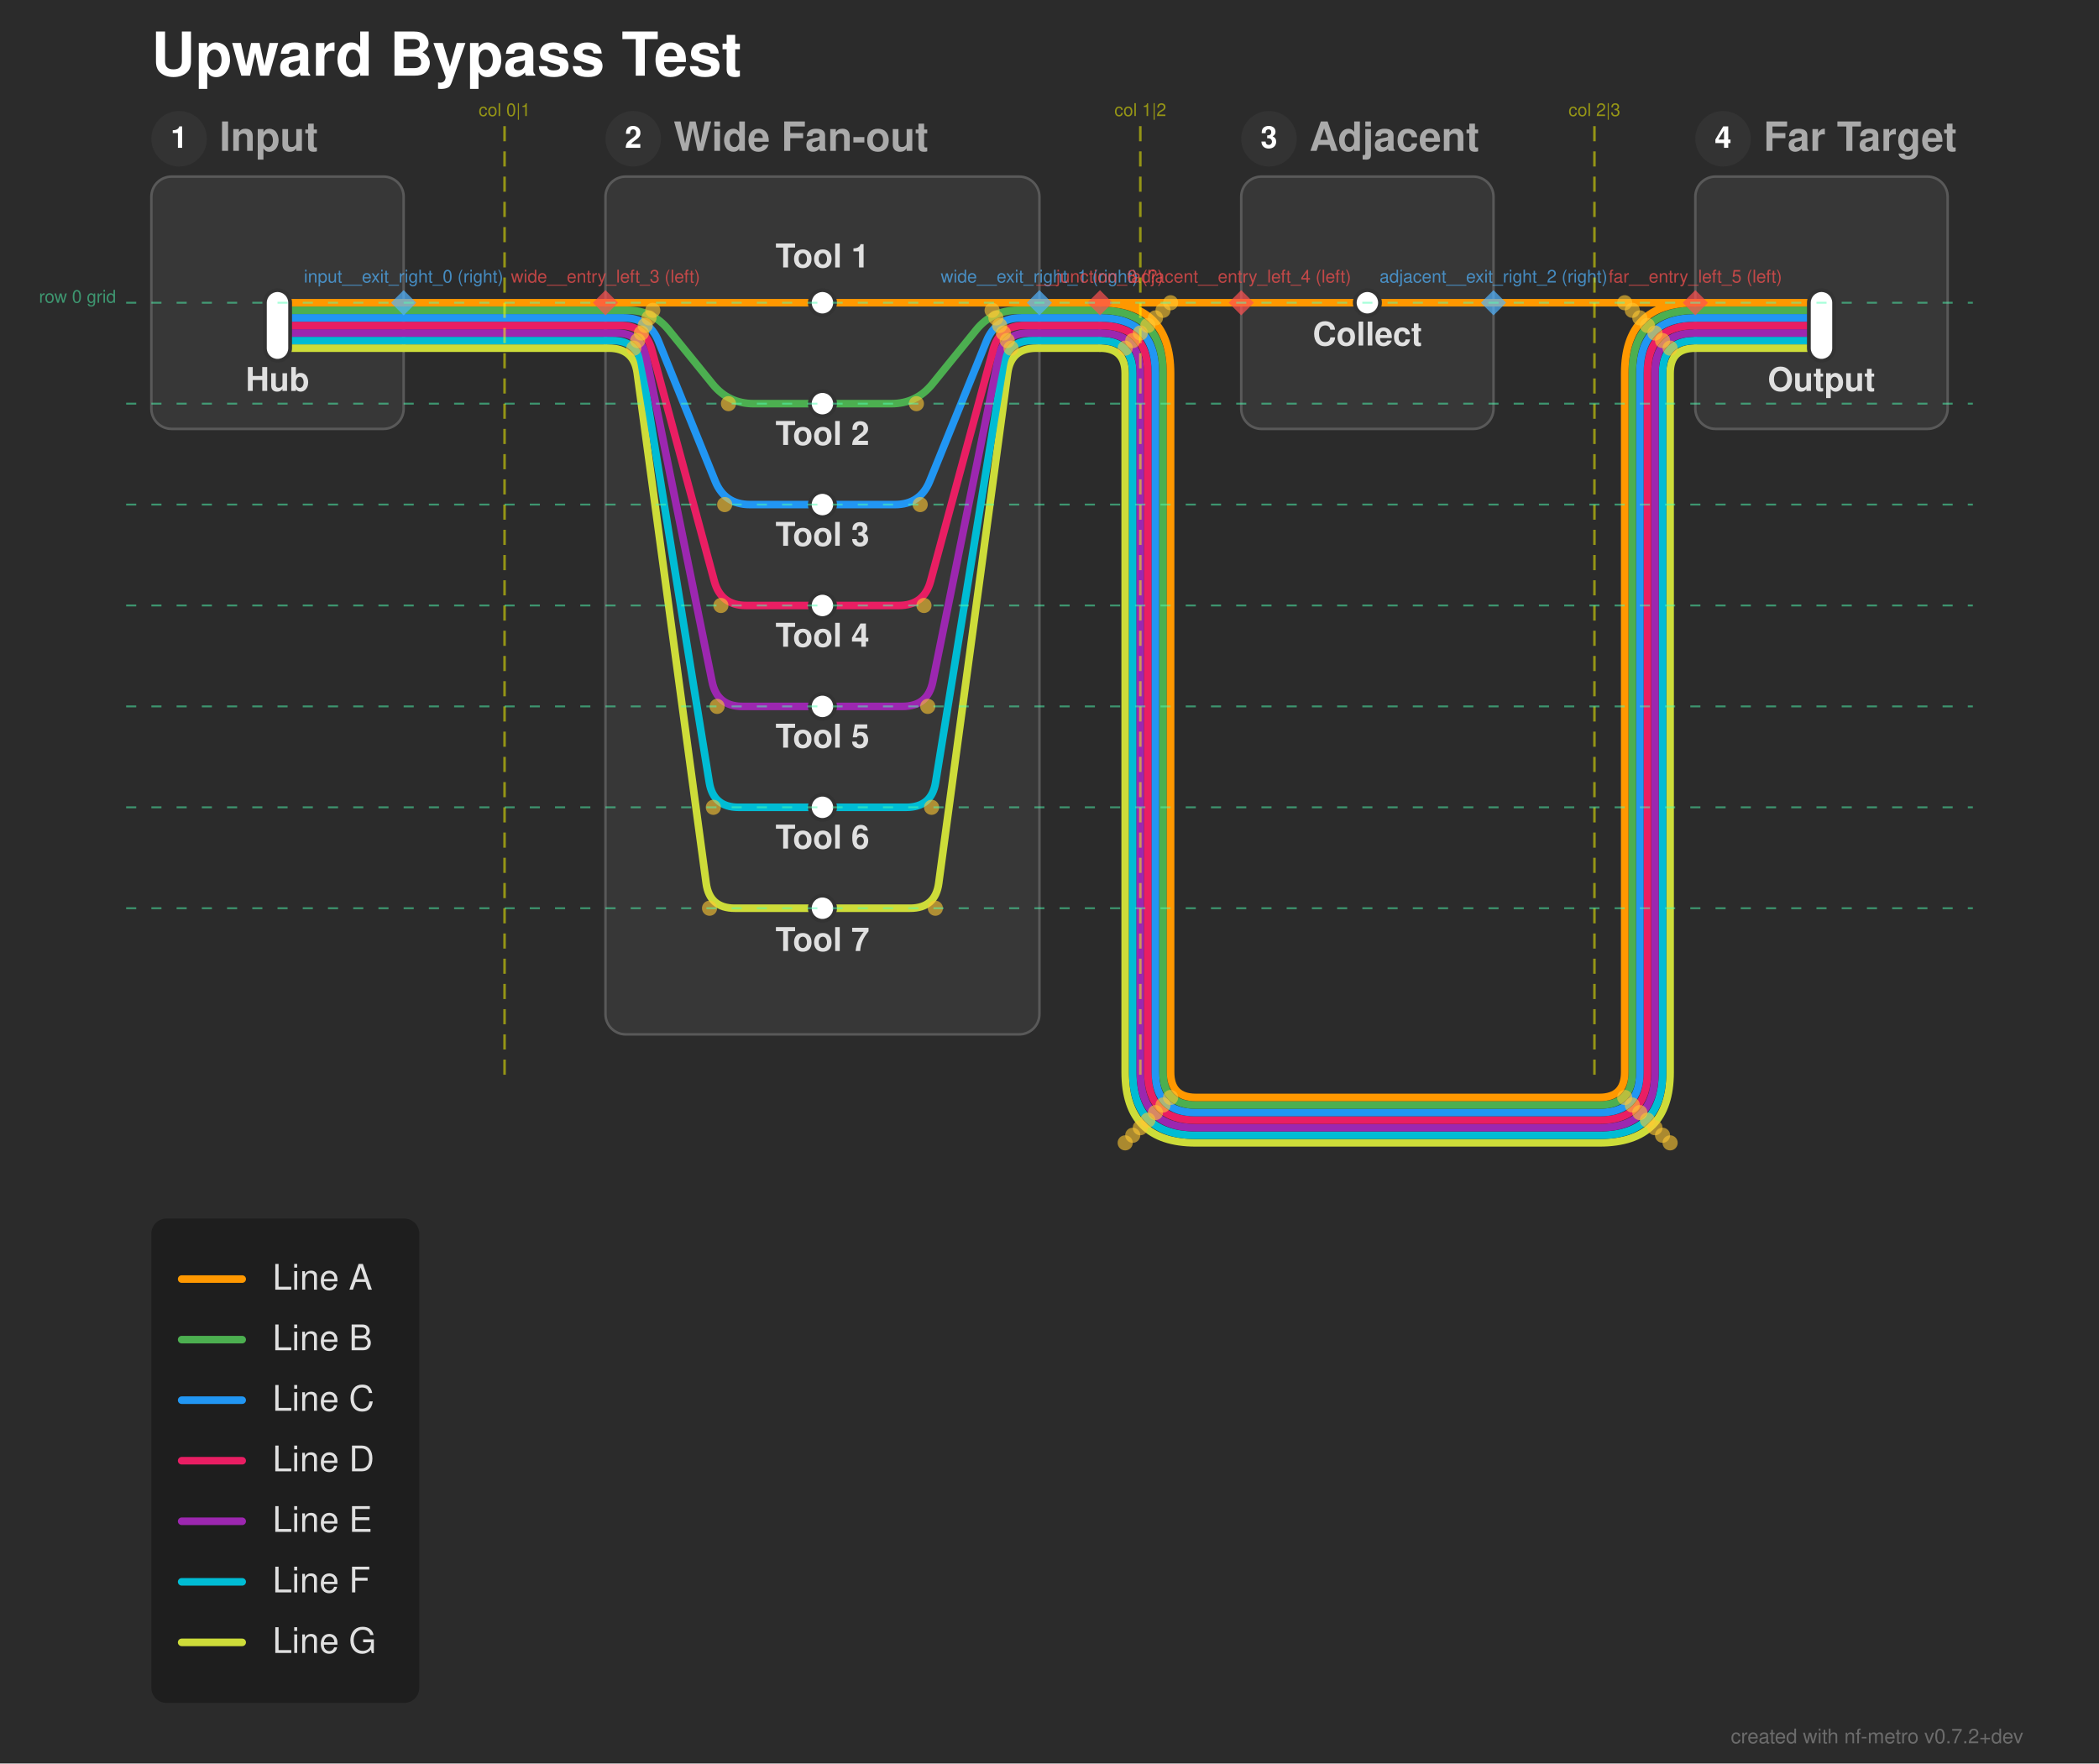
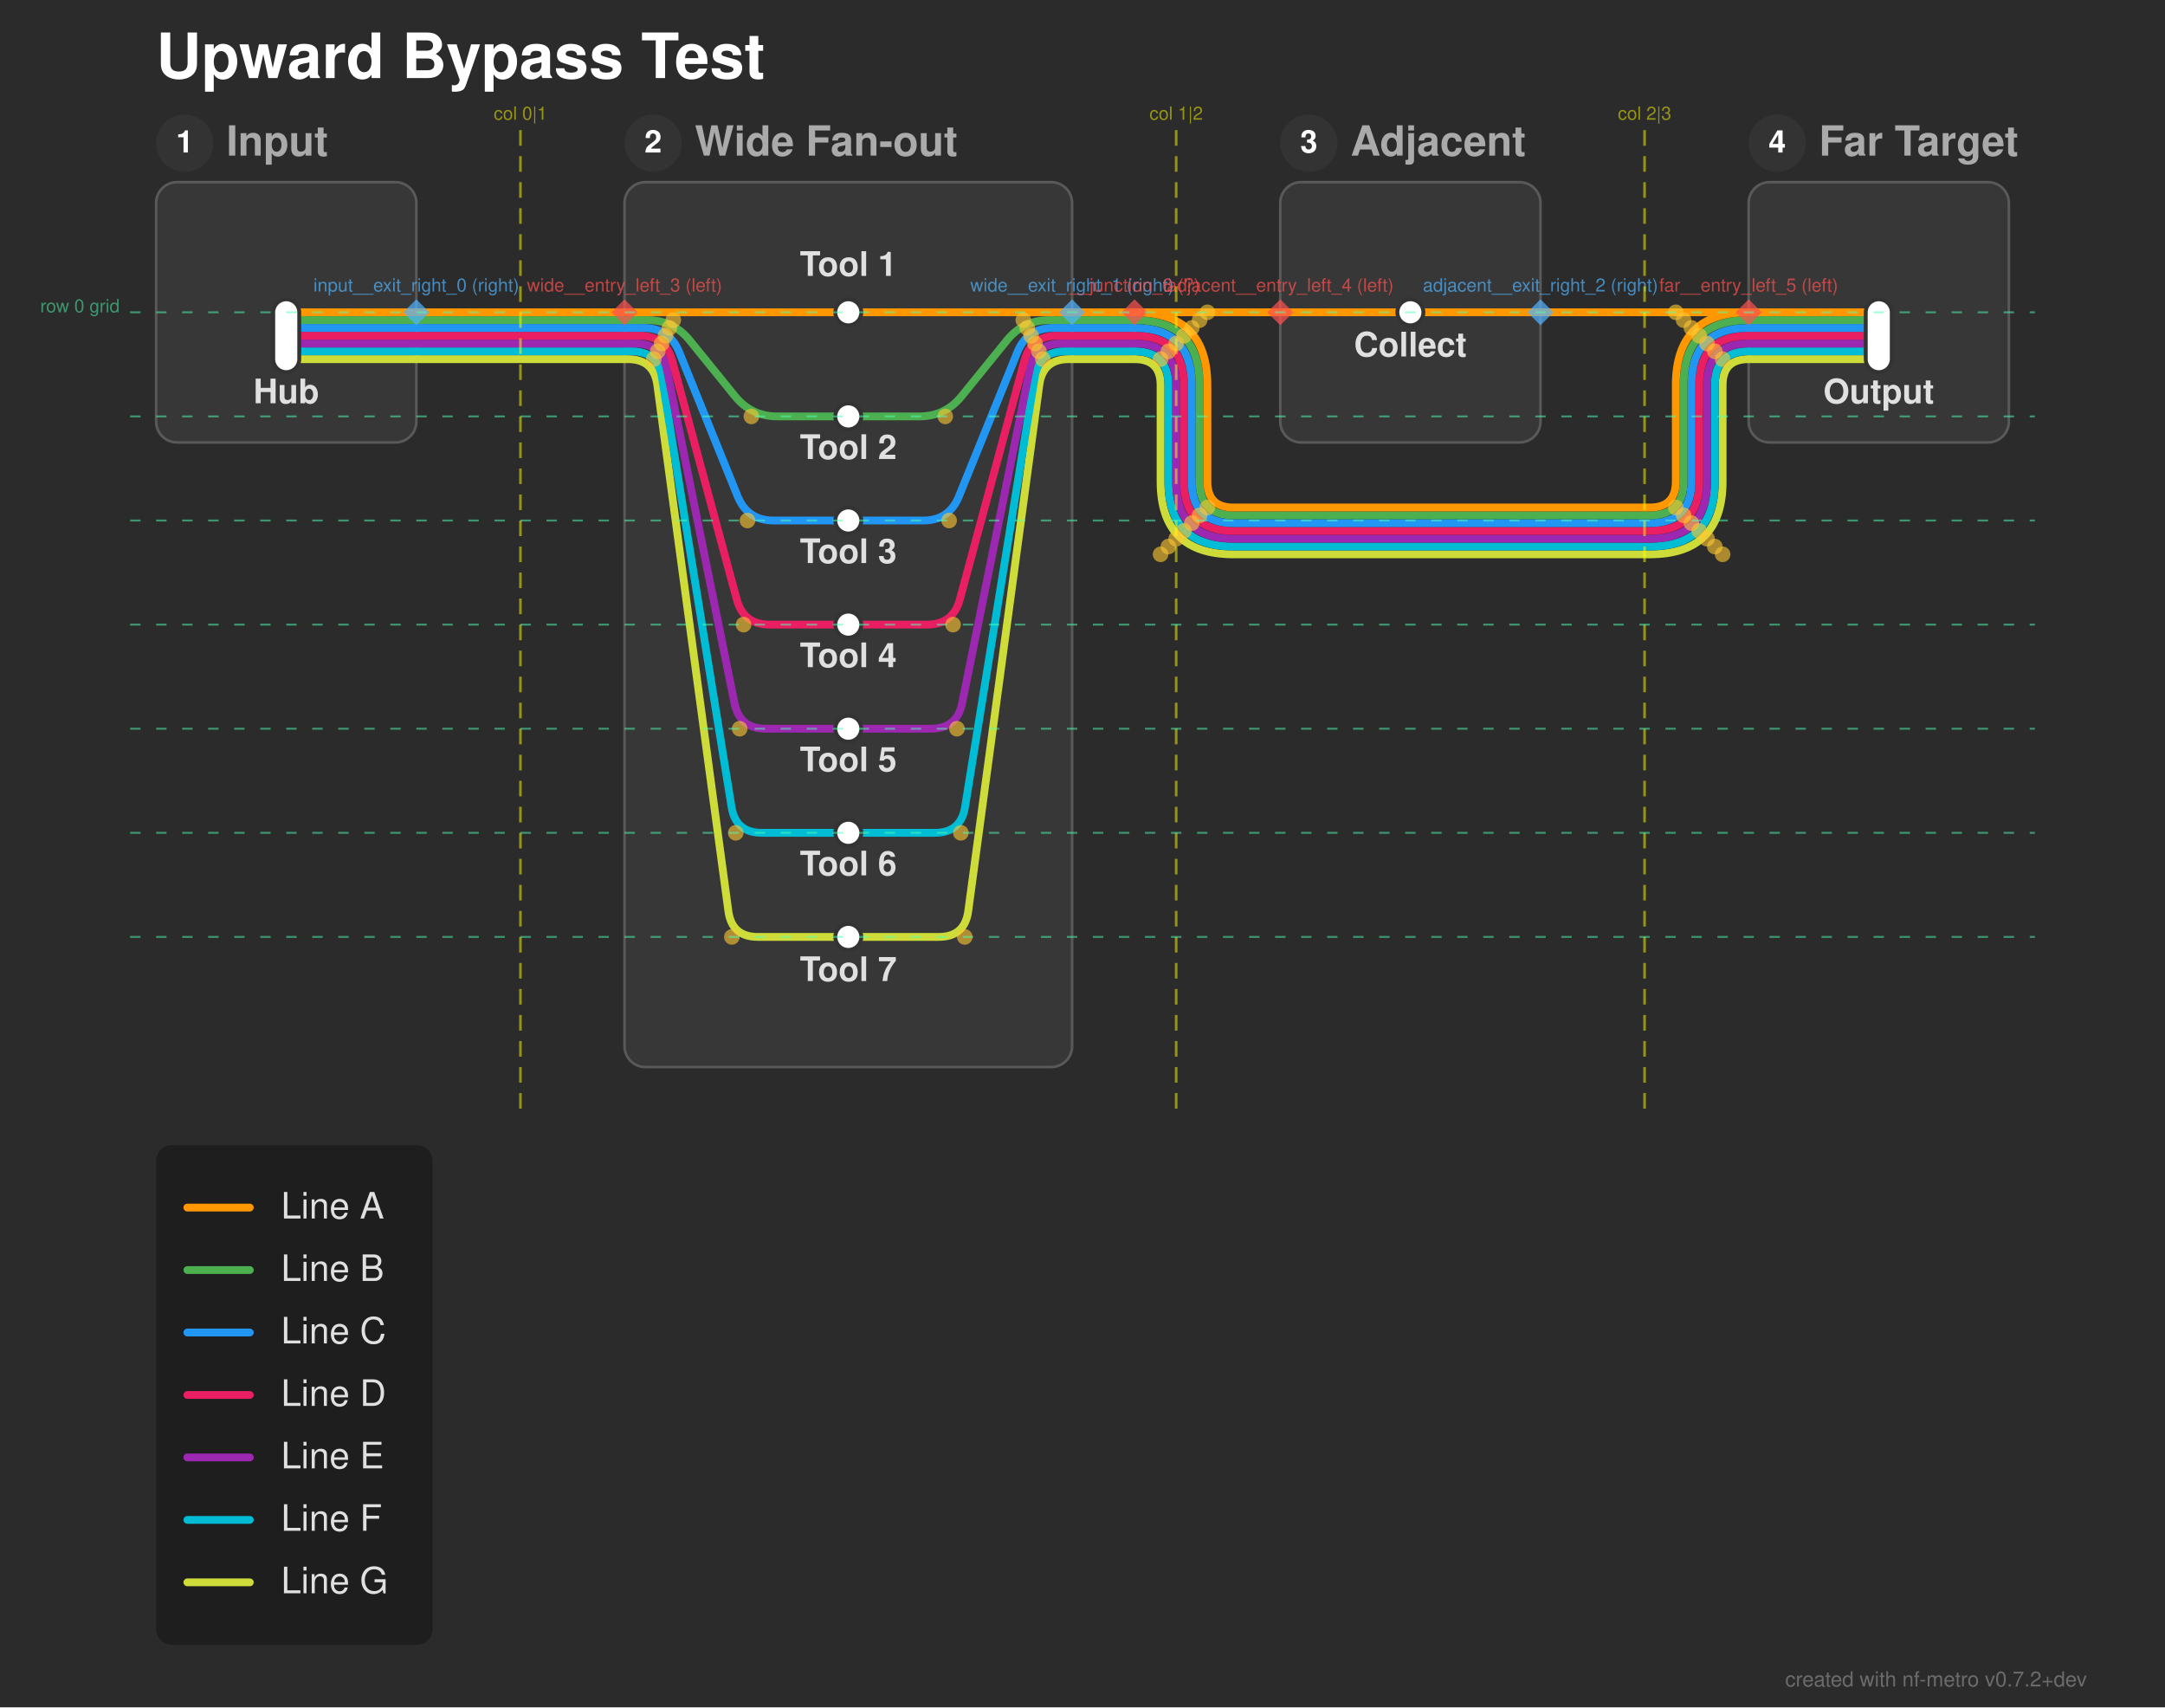
- <svg xmlns="http://www.w3.org/2000/svg" width="832" height="699" viewBox="0 0 832 699">
+ <svg xmlns="http://www.w3.org/2000/svg" width="832" height="656" viewBox="0 0 832 656">
  <defs>
</defs>
-   <rect x="0" y="0" width="832" height="699" fill="#2b2b2b" />
+   <rect x="0" y="0" width="832" height="656" fill="#2b2b2b" />
  <text x="60.0" y="30.0" font-size="24.0" fill="#ffffff" font-family="'Helvetica Neue', Helvetica, Arial, sans-serif" font-weight="bold" class="nf-metro-title">Upward Bypass Test</text>
  <rect x="60.0" y="70.0" width="100.0" height="100.0" rx="8" ry="8" fill="#373737" stroke="#595959" stroke-width="1.0" class="nf-metro-section-box" data-section-id="input" data-section-lines="a,b,c,d,e,f,g" />
  <circle cx="71.0" cy="55.0" r="11" fill="#333333" class="nf-metro-section-num-circle" data-section-id="input" />
  <text x="71.0" y="55.0" font-size="12" fill="#ffffff" font-family="'Helvetica Neue', Helvetica, Arial, sans-serif" font-weight="bold" text-anchor="middle" dy="0.3em" data-section-id="input">1</text>
  <text x="87.0" y="55.0" font-size="16.0" fill="#aaaaaa" font-family="'Helvetica Neue', Helvetica, Arial, sans-serif" font-weight="bold" dy="0.3em" class="nf-metro-section-label" data-section-id="input">Input</text>
  <rect x="240.0" y="70.0" width="172.0" height="340.0" rx="8" ry="8" fill="#373737" stroke="#595959" stroke-width="1.0" class="nf-metro-section-box" data-section-id="wide" data-section-lines="a,b,c,d,e,f,g" />
  <circle cx="251.0" cy="55.0" r="11" fill="#333333" class="nf-metro-section-num-circle" data-section-id="wide" />
  <text x="251.0" y="55.0" font-size="12" fill="#ffffff" font-family="'Helvetica Neue', Helvetica, Arial, sans-serif" font-weight="bold" text-anchor="middle" dy="0.3em" data-section-id="wide">2</text>
  <text x="267.0" y="55.0" font-size="16.0" fill="#aaaaaa" font-family="'Helvetica Neue', Helvetica, Arial, sans-serif" font-weight="bold" dy="0.3em" class="nf-metro-section-label" data-section-id="wide">Wide Fan-out</text>
  <rect x="492.0" y="70.0" width="100.0" height="100.0" rx="8" ry="8" fill="#373737" stroke="#595959" stroke-width="1.0" class="nf-metro-section-box" data-section-id="adjacent" data-section-lines="a" />
  <circle cx="503.0" cy="55.0" r="11" fill="#333333" class="nf-metro-section-num-circle" data-section-id="adjacent" />
  <text x="503.0" y="55.0" font-size="12" fill="#ffffff" font-family="'Helvetica Neue', Helvetica, Arial, sans-serif" font-weight="bold" text-anchor="middle" dy="0.3em" data-section-id="adjacent">3</text>
  <text x="519.0" y="55.0" font-size="16.0" fill="#aaaaaa" font-family="'Helvetica Neue', Helvetica, Arial, sans-serif" font-weight="bold" dy="0.3em" class="nf-metro-section-label" data-section-id="adjacent">Adjacent</text>
  <rect x="672.0" y="70.0" width="100.0" height="100.0" rx="8" ry="8" fill="#373737" stroke="#595959" stroke-width="1.0" class="nf-metro-section-box" data-section-id="far" data-section-lines="a,b,c,d,e,f,g" />
  <circle cx="683.0" cy="55.0" r="11" fill="#333333" class="nf-metro-section-num-circle" data-section-id="far" />
  <text x="683.0" y="55.0" font-size="12" fill="#ffffff" font-family="'Helvetica Neue', Helvetica, Arial, sans-serif" font-weight="bold" text-anchor="middle" dy="0.3em" data-section-id="far">4</text>
  <text x="699.0" y="55.0" font-size="16.0" fill="#aaaaaa" font-family="'Helvetica Neue', Helvetica, Arial, sans-serif" font-weight="bold" dy="0.3em" class="nf-metro-section-label" data-section-id="far">Far Target</text>
  <path d="M110.0,138.0 L160.0,138.0" stroke="#CDDC39" stroke-width="3.0" stroke-linecap="round" class="metro-line-g" data-line-id="g" />
  <path d="M240.0,138.0 L241.25,138.0 Q251.25,138.0,252.589,147.91 L279.911,350.09 Q281.25,360.0,291.25,360.0 L326.0,360.0" stroke="#CDDC39" stroke-width="3.0" fill="none" stroke-linecap="round" stroke-linejoin="round" class="metro-line-g" data-line-id="g" />
  <path d="M326.0,360.0 L360.75,360.0 Q370.75,360.0,372.089,350.09 L399.411,147.91 Q400.75,138.0,410.75,138.0 L412.0,138.0" stroke="#CDDC39" stroke-width="3.0" fill="none" stroke-linecap="round" stroke-linejoin="round" class="metro-line-g" data-line-id="g" />
  <path d="M672.0,138.0 L722.0,138.0" stroke="#CDDC39" stroke-width="3.0" stroke-linecap="round" class="metro-line-g" data-line-id="g" />
  <path d="M160.0,138.0 L240.0,138.0" stroke="#CDDC39" stroke-width="3.0" stroke-linecap="round" class="metro-line-g" data-line-id="g" />
  <path d="M412.0,138.0 L436.0,138.0" stroke="#CDDC39" stroke-width="3.0" stroke-linecap="round" class="metro-line-g" data-line-id="g" />
-   <path d="M436.0,138.0 L436.0,138.0 Q446.0,138.0,446.0,148.0 L446.0,425.0 Q446.0,453.0,474.0,453.0 L634.0,453.0 Q662.0,453.0,662.0,425.0 L662.0,148.0 Q662.0,138.0,672.0,138.0 L672.0,138.0" stroke="#CDDC39" stroke-width="3.0" fill="none" stroke-linecap="round" stroke-linejoin="round" class="metro-line-g" data-line-id="g" />
+   <path d="M436.0,138.0 L436.0,138.0 Q446.0,138.0,446.0,148.0 L446.0,185.0 Q446.0,213.0,474.0,213.0 L634.0,213.0 Q662.0,213.0,662.0,185.0 L662.0,148.0 Q662.0,138.0,672.0,138.0 L672.0,138.0" stroke="#CDDC39" stroke-width="3.0" fill="none" stroke-linecap="round" stroke-linejoin="round" class="metro-line-g" data-line-id="g" />
  <path d="M110.0,135.0 L160.0,135.0" stroke="#00BCD4" stroke-width="3.0" stroke-linecap="round" class="metro-line-f" data-line-id="f" />
  <path d="M240.0,135.0 L242.75,135.0 Q252.75,135.0,254.351,144.871 L281.149,310.129 Q282.75,320.0,292.75,320.0 L326.0,320.0" stroke="#00BCD4" stroke-width="3.0" fill="none" stroke-linecap="round" stroke-linejoin="round" class="metro-line-f" data-line-id="f" />
  <path d="M326.0,320.0 L359.25,320.0 Q369.25,320.0,370.851,310.129 L397.649,144.871 Q399.25,135.0,409.25,135.0 L412.0,135.0" stroke="#00BCD4" stroke-width="3.0" fill="none" stroke-linecap="round" stroke-linejoin="round" class="metro-line-f" data-line-id="f" />
  <path d="M672.0,135.0 L722.0,135.0" stroke="#00BCD4" stroke-width="3.0" stroke-linecap="round" class="metro-line-f" data-line-id="f" />
  <path d="M160.0,135.0 L240.0,135.0" stroke="#00BCD4" stroke-width="3.0" stroke-linecap="round" class="metro-line-f" data-line-id="f" />
  <path d="M412.0,135.0 L436.0,135.0" stroke="#00BCD4" stroke-width="3.0" stroke-linecap="round" class="metro-line-f" data-line-id="f" />
-   <path d="M436.0,135.0 L436.0,135.0 Q449.0,135.0,449.0,148.0 L449.0,425.0 Q449.0,450.0,474.0,450.0 L634.0,450.0 Q659.0,450.0,659.0,425.0 L659.0,148.0 Q659.0,135.0,672.0,135.0 L672.0,135.0" stroke="#00BCD4" stroke-width="3.0" fill="none" stroke-linecap="round" stroke-linejoin="round" class="metro-line-f" data-line-id="f" />
+   <path d="M436.0,135.0 L436.0,135.0 Q449.0,135.0,449.0,148.0 L449.0,185.0 Q449.0,210.0,474.0,210.0 L634.0,210.0 Q659.0,210.0,659.0,185.0 L659.0,148.0 Q659.0,135.0,672.0,135.0 L672.0,135.0" stroke="#00BCD4" stroke-width="3.0" fill="none" stroke-linecap="round" stroke-linejoin="round" class="metro-line-f" data-line-id="f" />
  <path d="M110.0,132.0 L160.0,132.0" stroke="#9C27B0" stroke-width="3.0" stroke-linecap="round" class="metro-line-e" data-line-id="e" />
  <path d="M240.0,132.0 L244.25,132.0 Q254.25,132.0,256.237,141.801 L282.263,270.199 Q284.25,280.0,294.25,280.0 L326.0,280.0" stroke="#9C27B0" stroke-width="3.0" fill="none" stroke-linecap="round" stroke-linejoin="round" class="metro-line-e" data-line-id="e" />
  <path d="M326.0,280.0 L357.75,280.0 Q367.75,280.0,369.737,270.199 L395.763,141.801 Q397.75,132.0,407.75,132.0 L412.0,132.0" stroke="#9C27B0" stroke-width="3.0" fill="none" stroke-linecap="round" stroke-linejoin="round" class="metro-line-e" data-line-id="e" />
  <path d="M672.0,132.0 L722.0,132.0" stroke="#9C27B0" stroke-width="3.0" stroke-linecap="round" class="metro-line-e" data-line-id="e" />
  <path d="M160.0,132.0 L240.0,132.0" stroke="#9C27B0" stroke-width="3.0" stroke-linecap="round" class="metro-line-e" data-line-id="e" />
  <path d="M412.0,132.0 L436.0,132.0" stroke="#9C27B0" stroke-width="3.0" stroke-linecap="round" class="metro-line-e" data-line-id="e" />
-   <path d="M436.0,132.0 L436.0,132.0 Q452.0,132.0,452.0,148.0 L452.0,425.0 Q452.0,447.0,474.0,447.0 L634.0,447.0 Q656.0,447.0,656.0,425.0 L656.0,148.0 Q656.0,132.0,672.0,132.0 L672.0,132.0" stroke="#9C27B0" stroke-width="3.0" fill="none" stroke-linecap="round" stroke-linejoin="round" class="metro-line-e" data-line-id="e" />
+   <path d="M436.0,132.0 L436.0,132.0 Q452.0,132.0,452.0,148.0 L452.0,185.0 Q452.0,207.0,474.0,207.0 L634.0,207.0 Q656.0,207.0,656.0,185.0 L656.0,148.0 Q656.0,132.0,672.0,132.0 L672.0,132.0" stroke="#9C27B0" stroke-width="3.0" fill="none" stroke-linecap="round" stroke-linejoin="round" class="metro-line-e" data-line-id="e" />
  <path d="M110.0,129.0 L160.0,129.0" stroke="#E91E63" stroke-width="3.0" stroke-linecap="round" class="metro-line-d" data-line-id="d" />
  <path d="M240.0,129.0 L245.75,129.0 Q255.75,129.0,258.359,138.654 L283.141,230.346 Q285.75,240.0,295.75,240.0 L326.0,240.0" stroke="#E91E63" stroke-width="3.0" fill="none" stroke-linecap="round" stroke-linejoin="round" class="metro-line-d" data-line-id="d" />
  <path d="M326.0,240.0 L356.25,240.0 Q366.25,240.0,368.859,230.346 L393.641,138.654 Q396.25,129.0,406.25,129.0 L412.0,129.0" stroke="#E91E63" stroke-width="3.0" fill="none" stroke-linecap="round" stroke-linejoin="round" class="metro-line-d" data-line-id="d" />
  <path d="M672.0,129.0 L722.0,129.0" stroke="#E91E63" stroke-width="3.0" stroke-linecap="round" class="metro-line-d" data-line-id="d" />
  <path d="M160.0,129.0 L240.0,129.0" stroke="#E91E63" stroke-width="3.0" stroke-linecap="round" class="metro-line-d" data-line-id="d" />
  <path d="M412.0,129.0 L436.0,129.0" stroke="#E91E63" stroke-width="3.0" stroke-linecap="round" class="metro-line-d" data-line-id="d" />
-   <path d="M436.0,129.0 L436.0,129.0 Q455.0,129.0,455.0,148.0 L455.0,425.0 Q455.0,444.0,474.0,444.0 L634.0,444.0 Q653.0,444.0,653.0,425.0 L653.0,148.0 Q653.0,129.0,672.0,129.0 L672.0,129.0" stroke="#E91E63" stroke-width="3.0" fill="none" stroke-linecap="round" stroke-linejoin="round" class="metro-line-d" data-line-id="d" />
+   <path d="M436.0,129.0 L436.0,129.0 Q455.0,129.0,455.0,148.0 L455.0,185.0 Q455.0,204.0,474.0,204.0 L634.0,204.0 Q653.0,204.0,653.0,185.0 L653.0,148.0 Q653.0,129.0,672.0,129.0 L672.0,129.0" stroke="#E91E63" stroke-width="3.0" fill="none" stroke-linecap="round" stroke-linejoin="round" class="metro-line-d" data-line-id="d" />
  <path d="M110.0,126.0 L160.0,126.0" stroke="#2196F3" stroke-width="3.0" stroke-linecap="round" class="metro-line-c" data-line-id="c" />
  <path d="M240.0,126.0 L247.25,126.0 Q257.25,126.0,261.007,135.267 L283.493,190.733 Q287.25,200.0,297.25,200.0 L326.0,200.0" stroke="#2196F3" stroke-width="3.0" fill="none" stroke-linecap="round" stroke-linejoin="round" class="metro-line-c" data-line-id="c" />
  <path d="M326.0,200.0 L354.75,200.0 Q364.75,200.0,368.507,190.733 L390.993,135.267 Q394.75,126.0,404.75,126.0 L412.0,126.0" stroke="#2196F3" stroke-width="3.0" fill="none" stroke-linecap="round" stroke-linejoin="round" class="metro-line-c" data-line-id="c" />
  <path d="M672.0,126.0 L722.0,126.0" stroke="#2196F3" stroke-width="3.0" stroke-linecap="round" class="metro-line-c" data-line-id="c" />
  <path d="M160.0,126.0 L240.0,126.0" stroke="#2196F3" stroke-width="3.0" stroke-linecap="round" class="metro-line-c" data-line-id="c" />
  <path d="M412.0,126.0 L436.0,126.0" stroke="#2196F3" stroke-width="3.0" stroke-linecap="round" class="metro-line-c" data-line-id="c" />
-   <path d="M436.0,126.0 L436.0,126.0 Q458.0,126.0,458.0,148.0 L458.0,425.0 Q458.0,441.0,474.0,441.0 L634.0,441.0 Q650.0,441.0,650.0,425.0 L650.0,148.0 Q650.0,126.0,672.0,126.0 L672.0,126.0" stroke="#2196F3" stroke-width="3.0" fill="none" stroke-linecap="round" stroke-linejoin="round" class="metro-line-c" data-line-id="c" />
+   <path d="M436.0,126.0 L436.0,126.0 Q458.0,126.0,458.0,148.0 L458.0,185.0 Q458.0,201.0,474.0,201.0 L634.0,201.0 Q650.0,201.0,650.0,185.0 L650.0,148.0 Q650.0,126.0,672.0,126.0 L672.0,126.0" stroke="#2196F3" stroke-width="3.0" fill="none" stroke-linecap="round" stroke-linejoin="round" class="metro-line-c" data-line-id="c" />
  <path d="M110.0,123.0 L160.0,123.0" stroke="#4CAF50" stroke-width="3.0" stroke-linecap="round" class="metro-line-b" data-line-id="b" />
  <path d="M240.0,123.0 L248.75,123.0 Q258.75,123.0,265.048,130.768 L282.452,152.232 Q288.75,160.0,298.75,160.0 L326.0,160.0" stroke="#4CAF50" stroke-width="3.0" fill="none" stroke-linecap="round" stroke-linejoin="round" class="metro-line-b" data-line-id="b" />
  <path d="M326.0,160.0 L353.25,160.0 Q363.25,160.0,369.548,152.232 L386.952,130.768 Q393.25,123.0,403.25,123.0 L412.0,123.0" stroke="#4CAF50" stroke-width="3.0" fill="none" stroke-linecap="round" stroke-linejoin="round" class="metro-line-b" data-line-id="b" />
  <path d="M672.0,123.0 L722.0,123.0" stroke="#4CAF50" stroke-width="3.0" stroke-linecap="round" class="metro-line-b" data-line-id="b" />
  <path d="M160.0,123.0 L240.0,123.0" stroke="#4CAF50" stroke-width="3.0" stroke-linecap="round" class="metro-line-b" data-line-id="b" />
  <path d="M412.0,123.0 L436.0,123.0" stroke="#4CAF50" stroke-width="3.0" stroke-linecap="round" class="metro-line-b" data-line-id="b" />
-   <path d="M436.0,123.0 L436.0,123.0 Q461.0,123.0,461.0,148.0 L461.0,425.0 Q461.0,438.0,474.0,438.0 L634.0,438.0 Q647.0,438.0,647.0,425.0 L647.0,148.0 Q647.0,123.0,672.0,123.0 L672.0,123.0" stroke="#4CAF50" stroke-width="3.0" fill="none" stroke-linecap="round" stroke-linejoin="round" class="metro-line-b" data-line-id="b" />
+   <path d="M436.0,123.0 L436.0,123.0 Q461.0,123.0,461.0,148.0 L461.0,185.0 Q461.0,198.0,474.0,198.0 L634.0,198.0 Q647.0,198.0,647.0,185.0 L647.0,148.0 Q647.0,123.0,672.0,123.0 L672.0,123.0" stroke="#4CAF50" stroke-width="3.0" fill="none" stroke-linecap="round" stroke-linejoin="round" class="metro-line-b" data-line-id="b" />
  <path d="M110.0,120.0 L160.0,120.0" stroke="#FF9800" stroke-width="3.0" stroke-linecap="round" class="metro-line-a" data-line-id="a" />
  <path d="M240.0,120.0 L326.0,120.0" stroke="#FF9800" stroke-width="3.0" stroke-linecap="round" class="metro-line-a" data-line-id="a" />
  <path d="M326.0,120.0 L412.0,120.0" stroke="#FF9800" stroke-width="3.0" stroke-linecap="round" class="metro-line-a" data-line-id="a" />
  <path d="M492.0,120.0 L542.0,120.0" stroke="#FF9800" stroke-width="3.0" stroke-linecap="round" class="metro-line-a" data-line-id="a" />
  <path d="M672.0,120.0 L722.0,120.0" stroke="#FF9800" stroke-width="3.0" stroke-linecap="round" class="metro-line-a" data-line-id="a" />
  <path d="M542.0,120.0 L592.0,120.0" stroke="#FF9800" stroke-width="3.0" stroke-linecap="round" class="metro-line-a" data-line-id="a" />
  <path d="M160.0,120.0 L240.0,120.0" stroke="#FF9800" stroke-width="3.0" stroke-linecap="round" class="metro-line-a" data-line-id="a" />
  <path d="M412.0,120.0 L436.0,120.0" stroke="#FF9800" stroke-width="3.0" stroke-linecap="round" class="metro-line-a" data-line-id="a" />
  <path d="M436.0,120.0 L492.0,120.0" stroke="#FF9800" stroke-width="3.0" stroke-linecap="round" class="metro-line-a" data-line-id="a" />
-   <path d="M436.0,120.0 L436.0,120.0 Q464.0,120.0,464.0,148.0 L464.0,425.0 Q464.0,435.0,474.0,435.0 L634.0,435.0 Q644.0,435.0,644.0,425.0 L644.0,148.0 Q644.0,120.0,672.0,120.0 L672.0,120.0" stroke="#FF9800" stroke-width="3.0" fill="none" stroke-linecap="round" stroke-linejoin="round" class="metro-line-a" data-line-id="a" />
+   <path d="M436.0,120.0 L436.0,120.0 Q464.0,120.0,464.0,148.0 L464.0,185.0 Q464.0,195.0,474.0,195.0 L634.0,195.0 Q644.0,195.0,644.0,185.0 L644.0,148.0 Q644.0,120.0,672.0,120.0 L672.0,120.0" stroke="#FF9800" stroke-width="3.0" fill="none" stroke-linecap="round" stroke-linejoin="round" class="metro-line-a" data-line-id="a" />
  <path d="M592.0,120.0 L672.0,120.0" stroke="#FF9800" stroke-width="3.0" stroke-linecap="round" class="metro-line-a" data-line-id="a" />
  <rect x="105.0" y="115.0" width="10.0" height="28.0" rx="5.0" ry="5.0" fill="#ffffff" stroke="#333333" stroke-width="1.5" class="nf-metro-station" data-station-id="hub" data-station-lines="a,b,c,d,e,f,g" data-station-label="Hub" data-section-id="input" data-section-name="Input" />
  <rect x="321.0" y="115.0" width="10.0" height="10.0" rx="5.0" ry="5.0" fill="#ffffff" stroke="#333333" stroke-width="1.5" class="nf-metro-station" data-station-id="w1" data-station-lines="a" data-station-label="Tool 1" data-section-id="wide" data-section-name="Wide Fan-out" />
  <rect x="321.0" y="155.0" width="10.0" height="10.0" rx="5.0" ry="5.0" fill="#ffffff" stroke="#333333" stroke-width="1.5" class="nf-metro-station" data-station-id="w2" data-station-lines="b" data-station-label="Tool 2" data-section-id="wide" data-section-name="Wide Fan-out" />
  <rect x="321.0" y="195.0" width="10.0" height="10.0" rx="5.0" ry="5.0" fill="#ffffff" stroke="#333333" stroke-width="1.5" class="nf-metro-station" data-station-id="w3" data-station-lines="c" data-station-label="Tool 3" data-section-id="wide" data-section-name="Wide Fan-out" />
  <rect x="321.0" y="235.0" width="10.0" height="10.0" rx="5.0" ry="5.0" fill="#ffffff" stroke="#333333" stroke-width="1.5" class="nf-metro-station" data-station-id="w4" data-station-lines="d" data-station-label="Tool 4" data-section-id="wide" data-section-name="Wide Fan-out" />
  <rect x="321.0" y="275.0" width="10.0" height="10.0" rx="5.0" ry="5.0" fill="#ffffff" stroke="#333333" stroke-width="1.5" class="nf-metro-station" data-station-id="w5" data-station-lines="e" data-station-label="Tool 5" data-section-id="wide" data-section-name="Wide Fan-out" />
  <rect x="321.0" y="315.0" width="10.0" height="10.0" rx="5.0" ry="5.0" fill="#ffffff" stroke="#333333" stroke-width="1.5" class="nf-metro-station" data-station-id="w6" data-station-lines="f" data-station-label="Tool 6" data-section-id="wide" data-section-name="Wide Fan-out" />
  <rect x="321.0" y="355.0" width="10.0" height="10.0" rx="5.0" ry="5.0" fill="#ffffff" stroke="#333333" stroke-width="1.5" class="nf-metro-station" data-station-id="w7" data-station-lines="g" data-station-label="Tool 7" data-section-id="wide" data-section-name="Wide Fan-out" />
  <rect x="537.0" y="115.0" width="10.0" height="10.0" rx="5.0" ry="5.0" fill="#ffffff" stroke="#333333" stroke-width="1.5" class="nf-metro-station" data-station-id="adj" data-station-lines="a" data-station-label="Collect" data-section-id="adjacent" data-section-name="Adjacent" />
  <rect x="717.0" y="115.0" width="10.0" height="28.0" rx="5.0" ry="5.0" fill="#ffffff" stroke="#333333" stroke-width="1.5" class="nf-metro-station" data-station-id="out" data-station-lines="a,b,c,d,e,f,g" data-station-label="Output" data-section-id="far" data-section-name="Far Target" />
  <text x="110.0" y="149.0" font-size="13.0" fill="#e0e0e0" font-family="'Helvetica Neue', Helvetica, Arial, sans-serif" font-weight="bold" text-anchor="middle" dominant-baseline="hanging" data-station-id="hub" class="nf-metro-station-label">Hub</text>
  <text x="326.0" y="106.0" font-size="13.0" fill="#e0e0e0" font-family="'Helvetica Neue', Helvetica, Arial, sans-serif" font-weight="bold" text-anchor="middle" dominant-baseline="auto" data-station-id="w1" class="nf-metro-station-label">Tool 1</text>
  <text x="542.0" y="131.0" font-size="13.0" fill="#e0e0e0" font-family="'Helvetica Neue', Helvetica, Arial, sans-serif" font-weight="bold" text-anchor="middle" dominant-baseline="hanging" data-station-id="adj" class="nf-metro-station-label">Collect</text>
  <text x="722.0" y="149.0" font-size="13.0" fill="#e0e0e0" font-family="'Helvetica Neue', Helvetica, Arial, sans-serif" font-weight="bold" text-anchor="middle" dominant-baseline="hanging" data-station-id="out" class="nf-metro-station-label">Output</text>
  <text x="326.0" y="170.4" font-size="13.0" fill="#e0e0e0" font-family="'Helvetica Neue', Helvetica, Arial, sans-serif" font-weight="bold" text-anchor="middle" dominant-baseline="hanging" data-station-id="w2" class="nf-metro-station-label">Tool 2</text>
  <text x="326.0" y="210.4" font-size="13.0" fill="#e0e0e0" font-family="'Helvetica Neue', Helvetica, Arial, sans-serif" font-weight="bold" text-anchor="middle" dominant-baseline="hanging" data-station-id="w3" class="nf-metro-station-label">Tool 3</text>
  <text x="326.0" y="250.4" font-size="13.0" fill="#e0e0e0" font-family="'Helvetica Neue', Helvetica, Arial, sans-serif" font-weight="bold" text-anchor="middle" dominant-baseline="hanging" data-station-id="w4" class="nf-metro-station-label">Tool 4</text>
  <text x="326.0" y="290.4" font-size="13.0" fill="#e0e0e0" font-family="'Helvetica Neue', Helvetica, Arial, sans-serif" font-weight="bold" text-anchor="middle" dominant-baseline="hanging" data-station-id="w5" class="nf-metro-station-label">Tool 5</text>
  <text x="326.0" y="330.4" font-size="13.0" fill="#e0e0e0" font-family="'Helvetica Neue', Helvetica, Arial, sans-serif" font-weight="bold" text-anchor="middle" dominant-baseline="hanging" data-station-id="w6" class="nf-metro-station-label">Tool 6</text>
  <text x="326.0" y="371.0" font-size="13.0" fill="#e0e0e0" font-family="'Helvetica Neue', Helvetica, Arial, sans-serif" font-weight="bold" text-anchor="middle" dominant-baseline="hanging" data-station-id="w7" class="nf-metro-station-label">Tool 7</text>
  <circle cx="258.75" cy="123.0" r="3.0" fill="rgba(255, 200, 50, 0.6)" />
  <circle cx="288.75" cy="160.0" r="3.0" fill="rgba(255, 200, 50, 0.6)" />
  <circle cx="257.25" cy="126.0" r="3.0" fill="rgba(255, 200, 50, 0.6)" />
  <circle cx="287.25" cy="200.0" r="3.0" fill="rgba(255, 200, 50, 0.6)" />
  <circle cx="255.75" cy="129.0" r="3.0" fill="rgba(255, 200, 50, 0.6)" />
  <circle cx="285.75" cy="240.0" r="3.0" fill="rgba(255, 200, 50, 0.6)" />
  <circle cx="254.25" cy="132.0" r="3.0" fill="rgba(255, 200, 50, 0.6)" />
  <circle cx="284.25" cy="280.0" r="3.0" fill="rgba(255, 200, 50, 0.6)" />
  <circle cx="252.75" cy="135.0" r="3.0" fill="rgba(255, 200, 50, 0.6)" />
  <circle cx="282.75" cy="320.0" r="3.0" fill="rgba(255, 200, 50, 0.6)" />
  <circle cx="251.25" cy="138.0" r="3.0" fill="rgba(255, 200, 50, 0.6)" />
  <circle cx="281.25" cy="360.0" r="3.0" fill="rgba(255, 200, 50, 0.6)" />
  <circle cx="363.25" cy="160.0" r="3.0" fill="rgba(255, 200, 50, 0.6)" />
  <circle cx="393.25" cy="123.0" r="3.0" fill="rgba(255, 200, 50, 0.6)" />
  <circle cx="364.75" cy="200.0" r="3.0" fill="rgba(255, 200, 50, 0.6)" />
  <circle cx="394.75" cy="126.0" r="3.0" fill="rgba(255, 200, 50, 0.6)" />
  <circle cx="366.25" cy="240.0" r="3.0" fill="rgba(255, 200, 50, 0.6)" />
  <circle cx="396.25" cy="129.0" r="3.0" fill="rgba(255, 200, 50, 0.6)" />
  <circle cx="367.75" cy="280.0" r="3.0" fill="rgba(255, 200, 50, 0.6)" />
  <circle cx="397.75" cy="132.0" r="3.0" fill="rgba(255, 200, 50, 0.6)" />
  <circle cx="369.25" cy="320.0" r="3.0" fill="rgba(255, 200, 50, 0.6)" />
  <circle cx="399.25" cy="135.0" r="3.0" fill="rgba(255, 200, 50, 0.6)" />
  <circle cx="370.75" cy="360.0" r="3.0" fill="rgba(255, 200, 50, 0.6)" />
  <circle cx="400.75" cy="138.0" r="3.0" fill="rgba(255, 200, 50, 0.6)" />
  <circle cx="464.0" cy="120.0" r="3.0" fill="rgba(255, 200, 50, 0.6)" />
-   <circle cx="464.0" cy="435.0" r="3.0" fill="rgba(255, 200, 50, 0.6)" />
-   <circle cx="644.0" cy="435.0" r="3.0" fill="rgba(255, 200, 50, 0.6)" />
+   <circle cx="464.0" cy="195.0" r="3.0" fill="rgba(255, 200, 50, 0.6)" />
+   <circle cx="644.0" cy="195.0" r="3.0" fill="rgba(255, 200, 50, 0.6)" />
  <circle cx="644.0" cy="120.0" r="3.0" fill="rgba(255, 200, 50, 0.6)" />
  <circle cx="461.0" cy="123.0" r="3.0" fill="rgba(255, 200, 50, 0.6)" />
-   <circle cx="461.0" cy="438.0" r="3.0" fill="rgba(255, 200, 50, 0.6)" />
-   <circle cx="647.0" cy="438.0" r="3.0" fill="rgba(255, 200, 50, 0.6)" />
+   <circle cx="461.0" cy="198.0" r="3.0" fill="rgba(255, 200, 50, 0.6)" />
+   <circle cx="647.0" cy="198.0" r="3.0" fill="rgba(255, 200, 50, 0.6)" />
  <circle cx="647.0" cy="123.0" r="3.0" fill="rgba(255, 200, 50, 0.6)" />
  <circle cx="458.0" cy="126.0" r="3.0" fill="rgba(255, 200, 50, 0.6)" />
-   <circle cx="458.0" cy="441.0" r="3.0" fill="rgba(255, 200, 50, 0.6)" />
-   <circle cx="650.0" cy="441.0" r="3.0" fill="rgba(255, 200, 50, 0.6)" />
+   <circle cx="458.0" cy="201.0" r="3.0" fill="rgba(255, 200, 50, 0.6)" />
+   <circle cx="650.0" cy="201.0" r="3.0" fill="rgba(255, 200, 50, 0.6)" />
  <circle cx="650.0" cy="126.0" r="3.0" fill="rgba(255, 200, 50, 0.6)" />
  <circle cx="455.0" cy="129.0" r="3.0" fill="rgba(255, 200, 50, 0.6)" />
-   <circle cx="455.0" cy="444.0" r="3.0" fill="rgba(255, 200, 50, 0.6)" />
-   <circle cx="653.0" cy="444.0" r="3.0" fill="rgba(255, 200, 50, 0.6)" />
+   <circle cx="455.0" cy="204.0" r="3.0" fill="rgba(255, 200, 50, 0.6)" />
+   <circle cx="653.0" cy="204.0" r="3.0" fill="rgba(255, 200, 50, 0.6)" />
  <circle cx="653.0" cy="129.0" r="3.0" fill="rgba(255, 200, 50, 0.6)" />
  <circle cx="452.0" cy="132.0" r="3.0" fill="rgba(255, 200, 50, 0.6)" />
-   <circle cx="452.0" cy="447.0" r="3.0" fill="rgba(255, 200, 50, 0.6)" />
-   <circle cx="656.0" cy="447.0" r="3.0" fill="rgba(255, 200, 50, 0.6)" />
+   <circle cx="452.0" cy="207.0" r="3.0" fill="rgba(255, 200, 50, 0.6)" />
+   <circle cx="656.0" cy="207.0" r="3.0" fill="rgba(255, 200, 50, 0.6)" />
  <circle cx="656.0" cy="132.0" r="3.0" fill="rgba(255, 200, 50, 0.6)" />
  <circle cx="449.0" cy="135.0" r="3.0" fill="rgba(255, 200, 50, 0.6)" />
-   <circle cx="449.0" cy="450.0" r="3.0" fill="rgba(255, 200, 50, 0.6)" />
-   <circle cx="659.0" cy="450.0" r="3.0" fill="rgba(255, 200, 50, 0.6)" />
+   <circle cx="449.0" cy="210.0" r="3.0" fill="rgba(255, 200, 50, 0.6)" />
+   <circle cx="659.0" cy="210.0" r="3.0" fill="rgba(255, 200, 50, 0.6)" />
  <circle cx="659.0" cy="135.0" r="3.0" fill="rgba(255, 200, 50, 0.6)" />
  <circle cx="446.0" cy="138.0" r="3.0" fill="rgba(255, 200, 50, 0.6)" />
-   <circle cx="446.0" cy="453.0" r="3.0" fill="rgba(255, 200, 50, 0.6)" />
-   <circle cx="662.0" cy="453.0" r="3.0" fill="rgba(255, 200, 50, 0.6)" />
+   <circle cx="446.0" cy="213.0" r="3.0" fill="rgba(255, 200, 50, 0.6)" />
+   <circle cx="662.0" cy="213.0" r="3.0" fill="rgba(255, 200, 50, 0.6)" />
  <circle cx="662.0" cy="138.0" r="3.0" fill="rgba(255, 200, 50, 0.6)" />
  <path d="M160.0,115.0 L165.0,120.0 L160.0,125.0 L155.0,120.0 Z" fill="rgba(80, 180, 255, 0.7)" stroke="none" />
  <text x="160.0" y="112.0" font-size="7" fill="rgba(80, 180, 255, 0.7)" font-family="'Helvetica Neue', Helvetica, Arial, sans-serif" text-anchor="middle" dominant-baseline="auto">input__exit_right_0 (right)</text>
  <path d="M412.0,115.0 L417.0,120.0 L412.0,125.0 L407.0,120.0 Z" fill="rgba(80, 180, 255, 0.7)" stroke="none" />
  <text x="412.0" y="112.0" font-size="7" fill="rgba(80, 180, 255, 0.7)" font-family="'Helvetica Neue', Helvetica, Arial, sans-serif" text-anchor="middle" dominant-baseline="auto">wide__exit_right_1 (right)</text>
  <path d="M592.0,115.0 L597.0,120.0 L592.0,125.0 L587.0,120.0 Z" fill="rgba(80, 180, 255, 0.7)" stroke="none" />
  <text x="592.0" y="112.0" font-size="7" fill="rgba(80, 180, 255, 0.7)" font-family="'Helvetica Neue', Helvetica, Arial, sans-serif" text-anchor="middle" dominant-baseline="auto">adjacent__exit_right_2 (right)</text>
  <path d="M240.0,115.0 L245.0,120.0 L240.0,125.0 L235.0,120.0 Z" fill="rgba(255, 80, 80, 0.7)" stroke="none" />
  <text x="240.0" y="112.0" font-size="7" fill="rgba(255, 80, 80, 0.7)" font-family="'Helvetica Neue', Helvetica, Arial, sans-serif" text-anchor="middle" dominant-baseline="auto">wide__entry_left_3 (left)</text>
  <path d="M492.0,115.0 L497.0,120.0 L492.0,125.0 L487.0,120.0 Z" fill="rgba(255, 80, 80, 0.7)" stroke="none" />
  <text x="492.0" y="112.0" font-size="7" fill="rgba(255, 80, 80, 0.7)" font-family="'Helvetica Neue', Helvetica, Arial, sans-serif" text-anchor="middle" dominant-baseline="auto">adjacent__entry_left_4 (left)</text>
  <path d="M672.0,115.0 L677.0,120.0 L672.0,125.0 L667.0,120.0 Z" fill="rgba(255, 80, 80, 0.7)" stroke="none" />
  <text x="672.0" y="112.0" font-size="7" fill="rgba(255, 80, 80, 0.7)" font-family="'Helvetica Neue', Helvetica, Arial, sans-serif" text-anchor="middle" dominant-baseline="auto">far__entry_left_5 (left)</text>
  <path d="M436.0,115.0 L441.0,120.0 L436.0,125.0 L431.0,120.0 Z" fill="rgba(255, 80, 80, 0.7)" stroke="none" />
  <text x="436.0" y="112.0" font-size="7" fill="rgba(255, 80, 80, 0.7)" font-family="'Helvetica Neue', Helvetica, Arial, sans-serif" text-anchor="middle" dominant-baseline="auto">__junction_6 (?)</text>
  <path d="M200.0,50.0 L200.0,430.0" stroke="rgba(255, 255, 0, 0.5)" stroke-width="1" stroke-dasharray="6,4" />
  <text x="200.0" y="46.0" font-size="7" fill="rgba(255, 255, 0, 0.5)" font-family="'Helvetica Neue', Helvetica, Arial, sans-serif" text-anchor="middle">col 0|1</text>
  <path d="M452.0,50.0 L452.0,430.0" stroke="rgba(255, 255, 0, 0.5)" stroke-width="1" stroke-dasharray="6,4" />
  <text x="452.0" y="46.0" font-size="7" fill="rgba(255, 255, 0, 0.5)" font-family="'Helvetica Neue', Helvetica, Arial, sans-serif" text-anchor="middle">col 1|2</text>
  <path d="M632.0,50.0 L632.0,430.0" stroke="rgba(255, 255, 0, 0.5)" stroke-width="1" stroke-dasharray="6,4" />
  <text x="632.0" y="46.0" font-size="7" fill="rgba(255, 255, 0, 0.5)" font-family="'Helvetica Neue', Helvetica, Arial, sans-serif" text-anchor="middle">col 2|3</text>
  <path d="M50.0,120.0 L782.0,120.0" stroke="rgba(80, 255, 180, 0.5)" stroke-width="0.75" stroke-dasharray="4,6" />
  <text x="46.0" y="120.0" font-size="7" fill="rgba(80, 255, 180, 0.5)" font-family="'Helvetica Neue', Helvetica, Arial, sans-serif" text-anchor="end">row 0 grid</text>
  <path d="M50.0,160.0 L782.0,160.0" stroke="rgba(80, 255, 180, 0.5)" stroke-width="0.75" stroke-dasharray="4,6" />
  <path d="M50.0,200.0 L782.0,200.0" stroke="rgba(80, 255, 180, 0.5)" stroke-width="0.75" stroke-dasharray="4,6" />
  <path d="M50.0,240.0 L782.0,240.0" stroke="rgba(80, 255, 180, 0.5)" stroke-width="0.75" stroke-dasharray="4,6" />
  <path d="M50.0,280.0 L782.0,280.0" stroke="rgba(80, 255, 180, 0.5)" stroke-width="0.75" stroke-dasharray="4,6" />
  <path d="M50.0,320.0 L782.0,320.0" stroke="rgba(80, 255, 180, 0.5)" stroke-width="0.75" stroke-dasharray="4,6" />
  <path d="M50.0,360.0 L782.0,360.0" stroke="rgba(80, 255, 180, 0.5)" stroke-width="0.75" stroke-dasharray="4,6" />
-   <rect x="60.0" y="483.0" width="106.2" height="192.0" rx="6" ry="6" fill="rgba(0, 0, 0, 0.3)" />
-   <path d="M72.0,507.0 L96.0,507.0" stroke="#FF9800" stroke-width="3.0" stroke-linecap="round" />
-   <text x="108.0" y="507.0" font-size="14.0" fill="#e0e0e0" font-family="'Helvetica Neue', Helvetica, Arial, sans-serif" dy="0.3em">Line A</text>
-   <path d="M72.0,531.0 L96.0,531.0" stroke="#4CAF50" stroke-width="3.0" stroke-linecap="round" />
-   <text x="108.0" y="531.0" font-size="14.0" fill="#e0e0e0" font-family="'Helvetica Neue', Helvetica, Arial, sans-serif" dy="0.3em">Line B</text>
-   <path d="M72.0,555.0 L96.0,555.0" stroke="#2196F3" stroke-width="3.0" stroke-linecap="round" />
-   <text x="108.0" y="555.0" font-size="14.0" fill="#e0e0e0" font-family="'Helvetica Neue', Helvetica, Arial, sans-serif" dy="0.3em">Line C</text>
-   <path d="M72.0,579.0 L96.0,579.0" stroke="#E91E63" stroke-width="3.0" stroke-linecap="round" />
-   <text x="108.0" y="579.0" font-size="14.0" fill="#e0e0e0" font-family="'Helvetica Neue', Helvetica, Arial, sans-serif" dy="0.3em">Line D</text>
-   <path d="M72.0,603.0 L96.0,603.0" stroke="#9C27B0" stroke-width="3.0" stroke-linecap="round" />
-   <text x="108.0" y="603.0" font-size="14.0" fill="#e0e0e0" font-family="'Helvetica Neue', Helvetica, Arial, sans-serif" dy="0.3em">Line E</text>
-   <path d="M72.0,627.0 L96.0,627.0" stroke="#00BCD4" stroke-width="3.0" stroke-linecap="round" />
-   <text x="108.0" y="627.0" font-size="14.0" fill="#e0e0e0" font-family="'Helvetica Neue', Helvetica, Arial, sans-serif" dy="0.3em">Line F</text>
-   <path d="M72.0,651.0 L96.0,651.0" stroke="#CDDC39" stroke-width="3.0" stroke-linecap="round" />
-   <text x="108.0" y="651.0" font-size="14.0" fill="#e0e0e0" font-family="'Helvetica Neue', Helvetica, Arial, sans-serif" dy="0.3em">Line G</text>
-   <text x="802.0" y="691.0" font-size="8" fill="rgba(150, 150, 150, 0.6)" font-family="'Helvetica Neue', Helvetica, Arial, sans-serif" text-anchor="end">created with nf-metro v0.7.2+dev</text>
+   <rect x="60.0" y="440.0" width="106.2" height="192.0" rx="6" ry="6" fill="rgba(0, 0, 0, 0.3)" />
+   <path d="M72.0,464.0 L96.0,464.0" stroke="#FF9800" stroke-width="3.0" stroke-linecap="round" />
+   <text x="108.0" y="464.0" font-size="14.0" fill="#e0e0e0" font-family="'Helvetica Neue', Helvetica, Arial, sans-serif" dy="0.3em">Line A</text>
+   <path d="M72.0,488.0 L96.0,488.0" stroke="#4CAF50" stroke-width="3.0" stroke-linecap="round" />
+   <text x="108.0" y="488.0" font-size="14.0" fill="#e0e0e0" font-family="'Helvetica Neue', Helvetica, Arial, sans-serif" dy="0.3em">Line B</text>
+   <path d="M72.0,512.0 L96.0,512.0" stroke="#2196F3" stroke-width="3.0" stroke-linecap="round" />
+   <text x="108.0" y="512.0" font-size="14.0" fill="#e0e0e0" font-family="'Helvetica Neue', Helvetica, Arial, sans-serif" dy="0.3em">Line C</text>
+   <path d="M72.0,536.0 L96.0,536.0" stroke="#E91E63" stroke-width="3.0" stroke-linecap="round" />
+   <text x="108.0" y="536.0" font-size="14.0" fill="#e0e0e0" font-family="'Helvetica Neue', Helvetica, Arial, sans-serif" dy="0.3em">Line D</text>
+   <path d="M72.0,560.0 L96.0,560.0" stroke="#9C27B0" stroke-width="3.0" stroke-linecap="round" />
+   <text x="108.0" y="560.0" font-size="14.0" fill="#e0e0e0" font-family="'Helvetica Neue', Helvetica, Arial, sans-serif" dy="0.3em">Line E</text>
+   <path d="M72.0,584.0 L96.0,584.0" stroke="#00BCD4" stroke-width="3.0" stroke-linecap="round" />
+   <text x="108.0" y="584.0" font-size="14.0" fill="#e0e0e0" font-family="'Helvetica Neue', Helvetica, Arial, sans-serif" dy="0.3em">Line F</text>
+   <path d="M72.0,608.0 L96.0,608.0" stroke="#CDDC39" stroke-width="3.0" stroke-linecap="round" />
+   <text x="108.0" y="608.0" font-size="14.0" fill="#e0e0e0" font-family="'Helvetica Neue', Helvetica, Arial, sans-serif" dy="0.3em">Line G</text>
+   <text x="802.0" y="648.0" font-size="8" fill="rgba(150, 150, 150, 0.6)" font-family="'Helvetica Neue', Helvetica, Arial, sans-serif" text-anchor="end">created with nf-metro v0.7.2+dev</text>
</svg>
